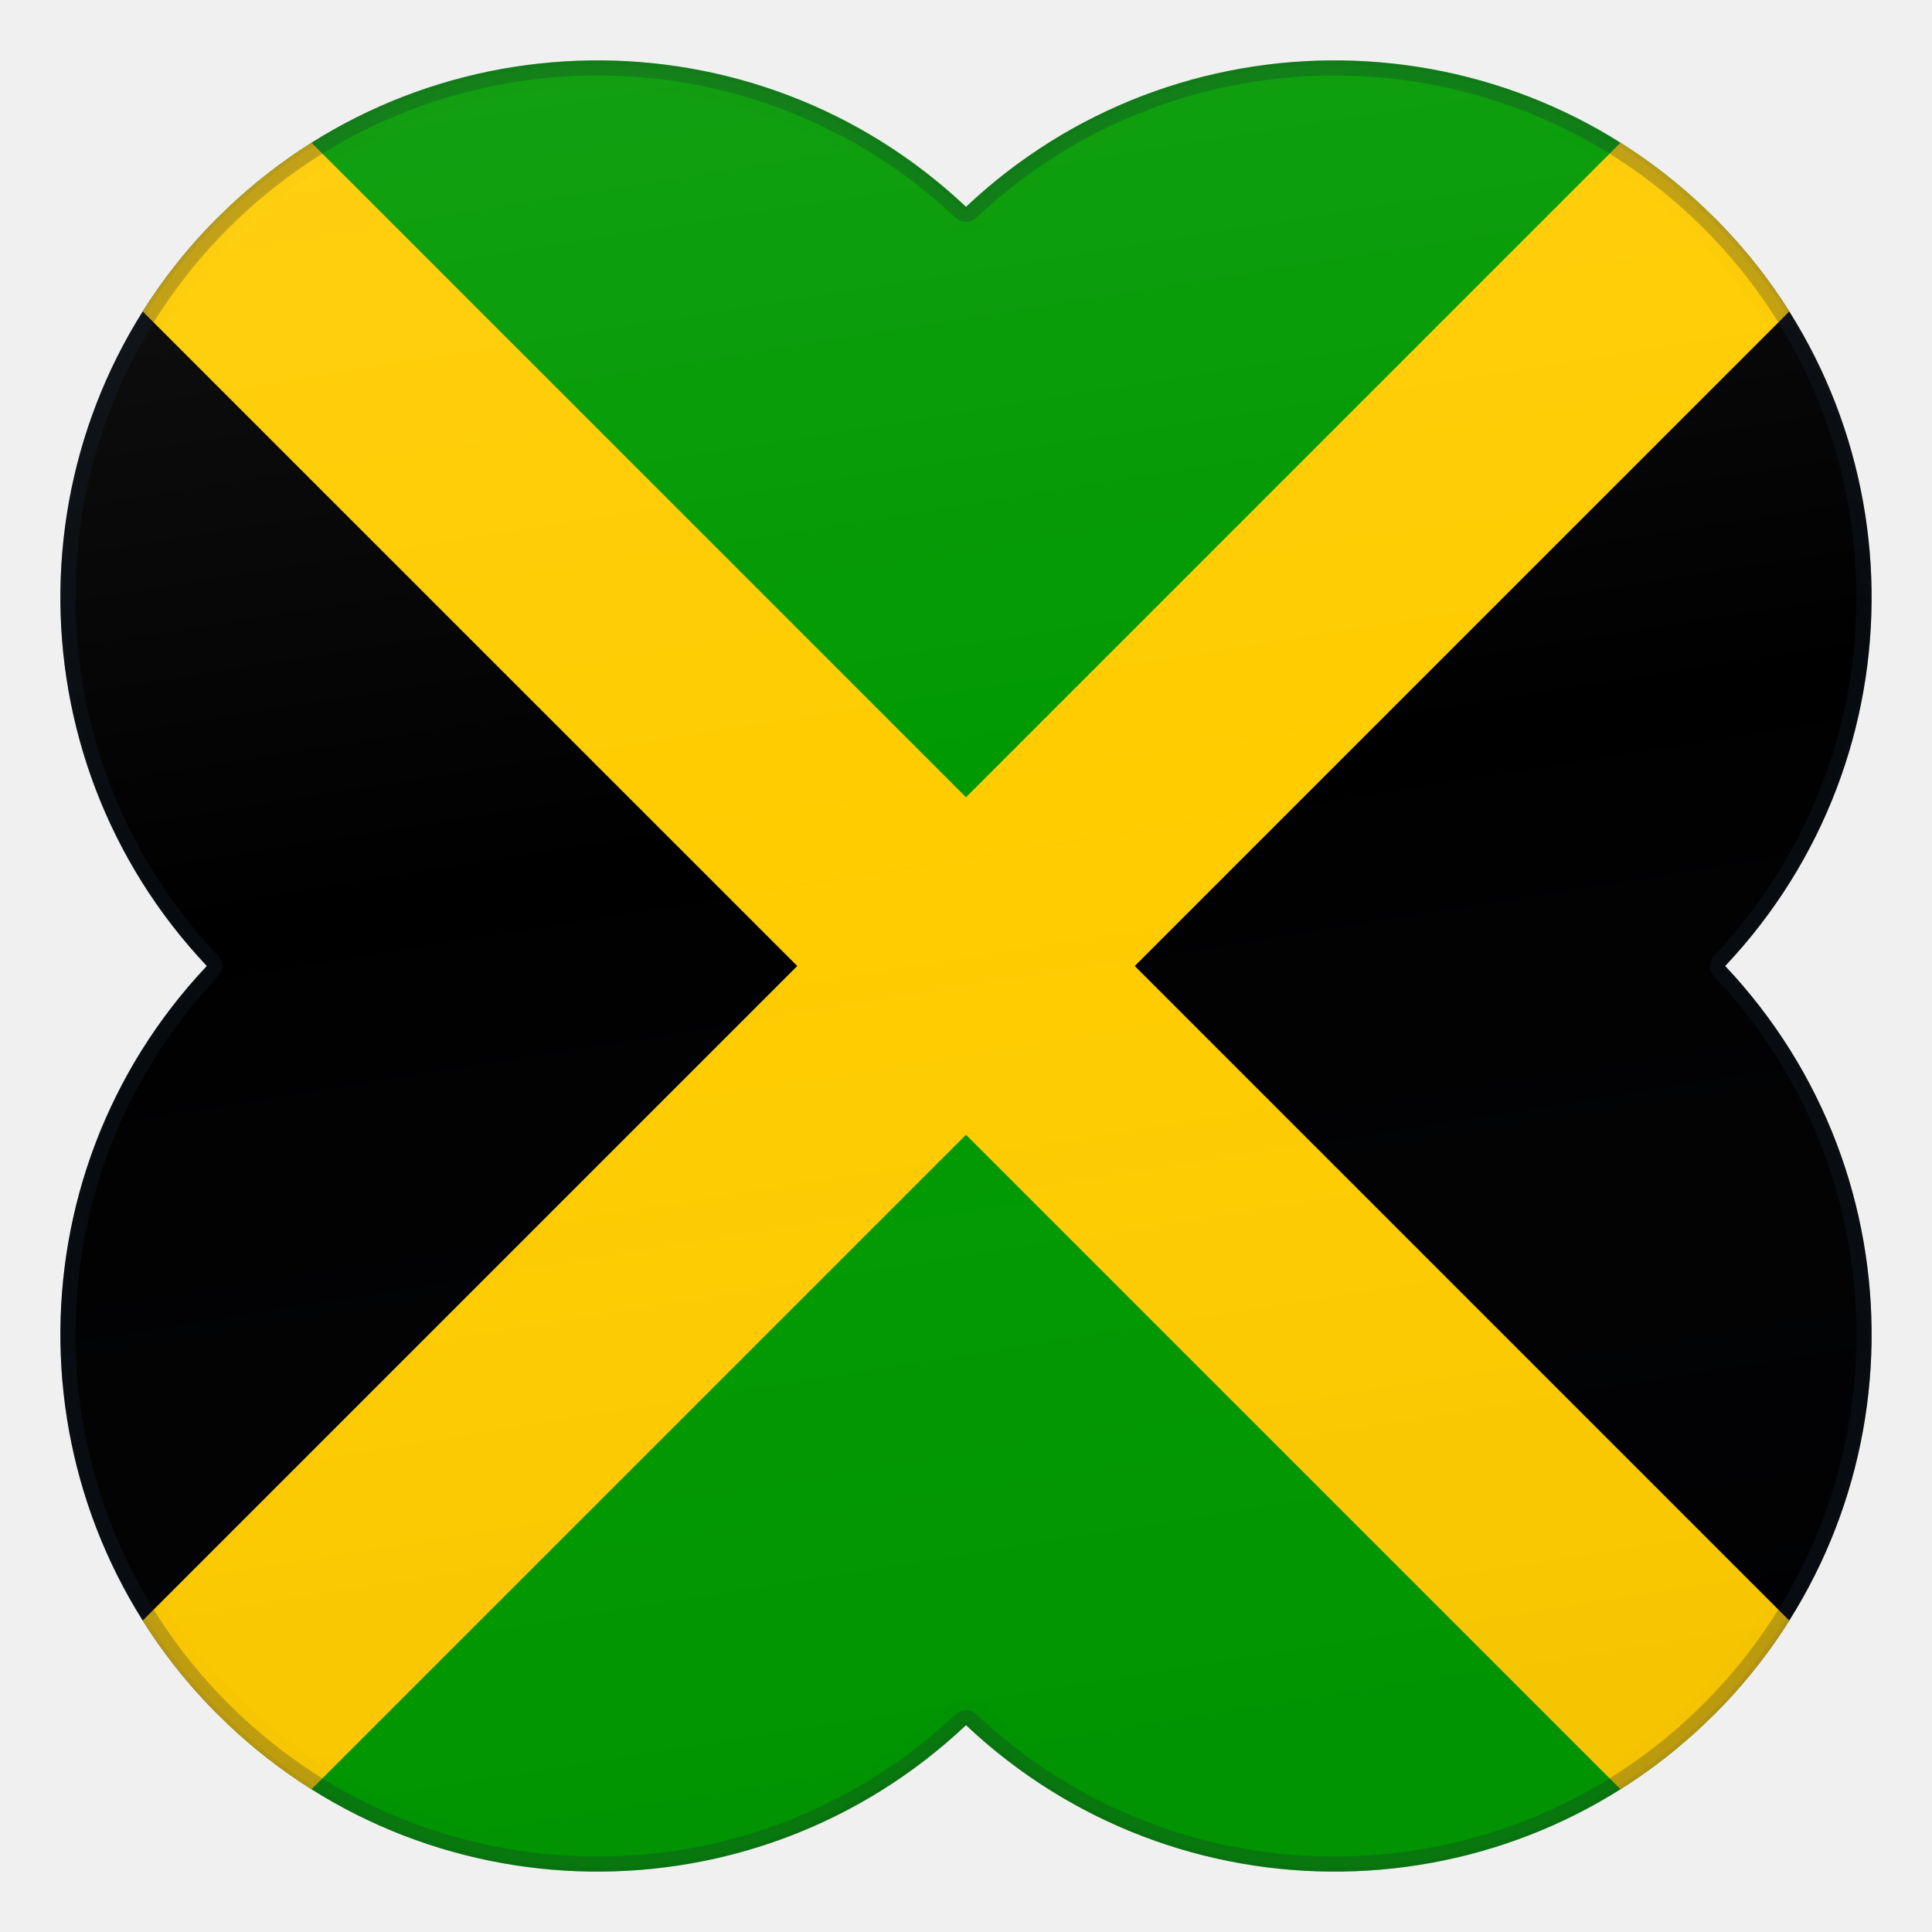
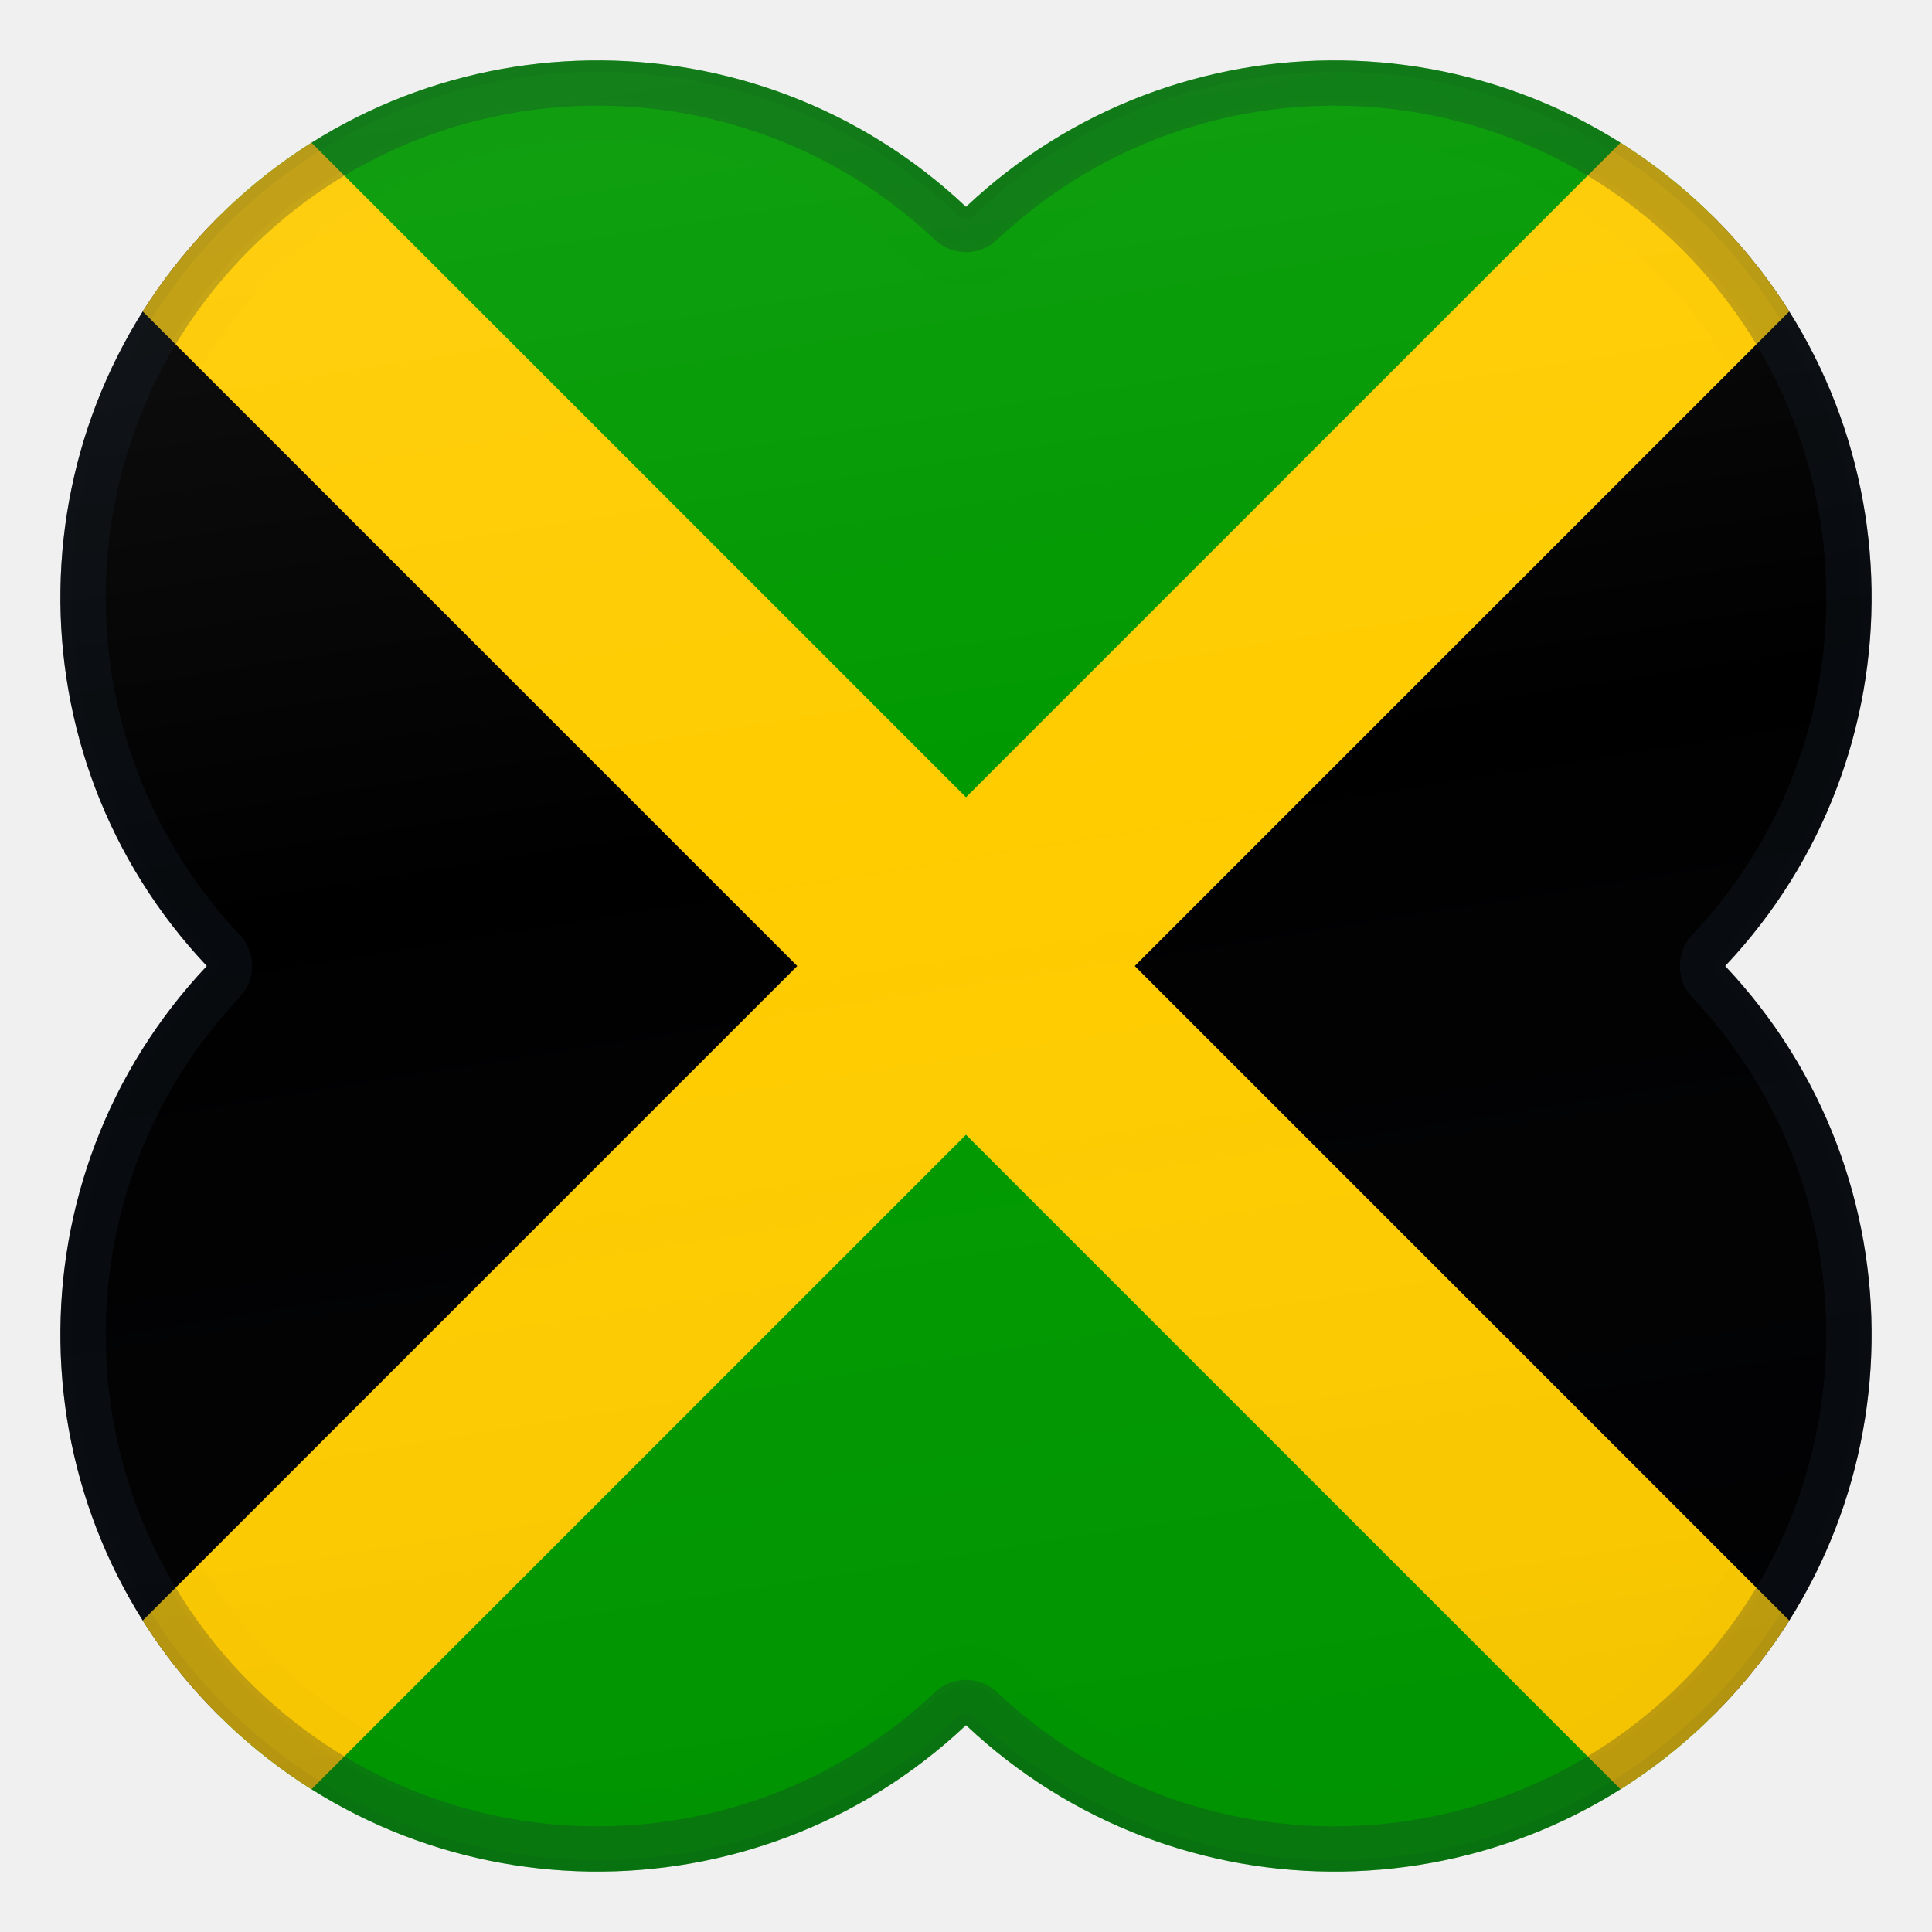
<svg xmlns="http://www.w3.org/2000/svg" viewBox="0 0 512 512" width="512" height="512" role="img" aria-labelledby="petal-soft-jm-title">
  <defs>
    <path id="petal-soft-jm-shape" d="M 256 54.811 A 142.322 142.322 0 0 1 457.189 256 A 142.322 142.322 0 0 1 256 457.189 A 142.322 142.322 0 0 1 54.811 256 A 142.322 142.322 0 0 1 256 54.811 Z" />
    <clipPath id="petal-soft-jm-clip" clipPathUnits="userSpaceOnUse">
      <path d="M 256 54.811 A 142.322 142.322 0 0 1 457.189 256 A 142.322 142.322 0 0 1 256 457.189 A 142.322 142.322 0 0 1 54.811 256 A 142.322 142.322 0 0 1 256 54.811 Z" />
    </clipPath>
    <linearGradient id="petal-soft-jm-shade" x1="0" y1="0" x2="0.16" y2="1">
      <stop offset="0%" stop-color="#ffffff" stop-opacity=".075" />
      <stop offset="48%" stop-color="#ffffff" stop-opacity="0" />
      <stop offset="100%" stop-color="#151a2b" stop-opacity=".038" />
    </linearGradient>
  </defs>
  <g clip-path="url(#petal-soft-jm-clip)">
    <path d="M 256 54.811 A 142.322 142.322 0 0 1 457.189 256 A 142.322 142.322 0 0 1 256 457.189 A 142.322 142.322 0 0 1 54.811 256 A 142.322 142.322 0 0 1 256 54.811 Z" fill="#fff" />
    <g transform="translate(16, 16) scale(0.9375)">
      <g fill-rule="evenodd">
        <path fill="#000001" d="m0 0 256 256L0 512zm512 0L256 256l256 256z" />
        <path fill="#090" d="m0 0 256 256L512 0zm0 512 256-256 256 256z" />
        <path fill="#fc0" d="M512 0h-47.7L0 464.3V512h47.7L512 47.7z" />
        <path fill="#fc0" d="M0 0v47.7L464.3 512H512v-47.7L47.7 0z" />
      </g>
    </g>
    <path d="M 256 54.811 A 142.322 142.322 0 0 1 457.189 256 A 142.322 142.322 0 0 1 256 457.189 A 142.322 142.322 0 0 1 54.811 256 A 142.322 142.322 0 0 1 256 54.811 Z" fill="url(#petal-soft-jm-shade)" />
-     <path d="M 256 54.811 A 142.322 142.322 0 0 1 457.189 256 A 142.322 142.322 0 0 1 256 457.189 A 142.322 142.322 0 0 1 54.811 256 A 142.322 142.322 0 0 1 256 54.811 Z" fill="none" stroke="#1c2433" stroke-width="14" stroke-opacity="0.01" stroke-linejoin="round" />
-     <path d="M 256 54.811 A 142.322 142.322 0 0 1 457.189 256 A 142.322 142.322 0 0 1 256 457.189 A 142.322 142.322 0 0 1 54.811 256 A 142.322 142.322 0 0 1 256 54.811 Z" fill="none" stroke="#1c2433" stroke-width="7" stroke-opacity="0.016" stroke-linejoin="round" />
-     <path d="M 256 54.811 A 142.322 142.322 0 0 1 457.189 256 A 142.322 142.322 0 0 1 256 457.189 A 142.322 142.322 0 0 1 54.811 256 A 142.322 142.322 0 0 1 256 54.811 Z" fill="none" stroke="#1c2433" stroke-width="2" stroke-opacity="0.05" stroke-linejoin="round" />
-     <path d="M 256 54.811 A 142.322 142.322 0 0 1 457.189 256 A 142.322 142.322 0 0 1 256 457.189 A 142.322 142.322 0 0 1 54.811 256 A 142.322 142.322 0 0 1 256 54.811 Z" fill="none" stroke="#1f2937" stroke-width="8" stroke-opacity="0.25" stroke-linejoin="round" />
+     <path d="M 256 54.811 A 142.322 142.322 0 0 1 457.189 256 A 142.322 142.322 0 0 1 256 457.189 A 142.322 142.322 0 0 1 54.811 256 A 142.322 142.322 0 0 1 256 54.811 Z" fill="none" stroke="#1c2433" stroke-width="42" stroke-opacity="0.01" stroke-linejoin="round" />
+     <path d="M 256 54.811 A 142.322 142.322 0 0 1 457.189 256 A 142.322 142.322 0 0 1 256 457.189 A 142.322 142.322 0 0 1 54.811 256 A 142.322 142.322 0 0 1 256 54.811 Z" fill="none" stroke="#1c2433" stroke-width="21" stroke-opacity="0.016" stroke-linejoin="round" />
+     <path d="M 256 54.811 A 142.322 142.322 0 0 1 457.189 256 A 142.322 142.322 0 0 1 256 457.189 A 142.322 142.322 0 0 1 54.811 256 A 142.322 142.322 0 0 1 256 54.811 Z" fill="none" stroke="#1c2433" stroke-width="6" stroke-opacity="0.05" stroke-linejoin="round" />
+     <path d="M 256 54.811 A 142.322 142.322 0 0 1 457.189 256 A 142.322 142.322 0 0 1 256 457.189 A 142.322 142.322 0 0 1 54.811 256 A 142.322 142.322 0 0 1 256 54.811 Z" fill="none" stroke="#1f2937" stroke-width="24" stroke-opacity="0.25" stroke-linejoin="round" />
  </g>
</svg>
